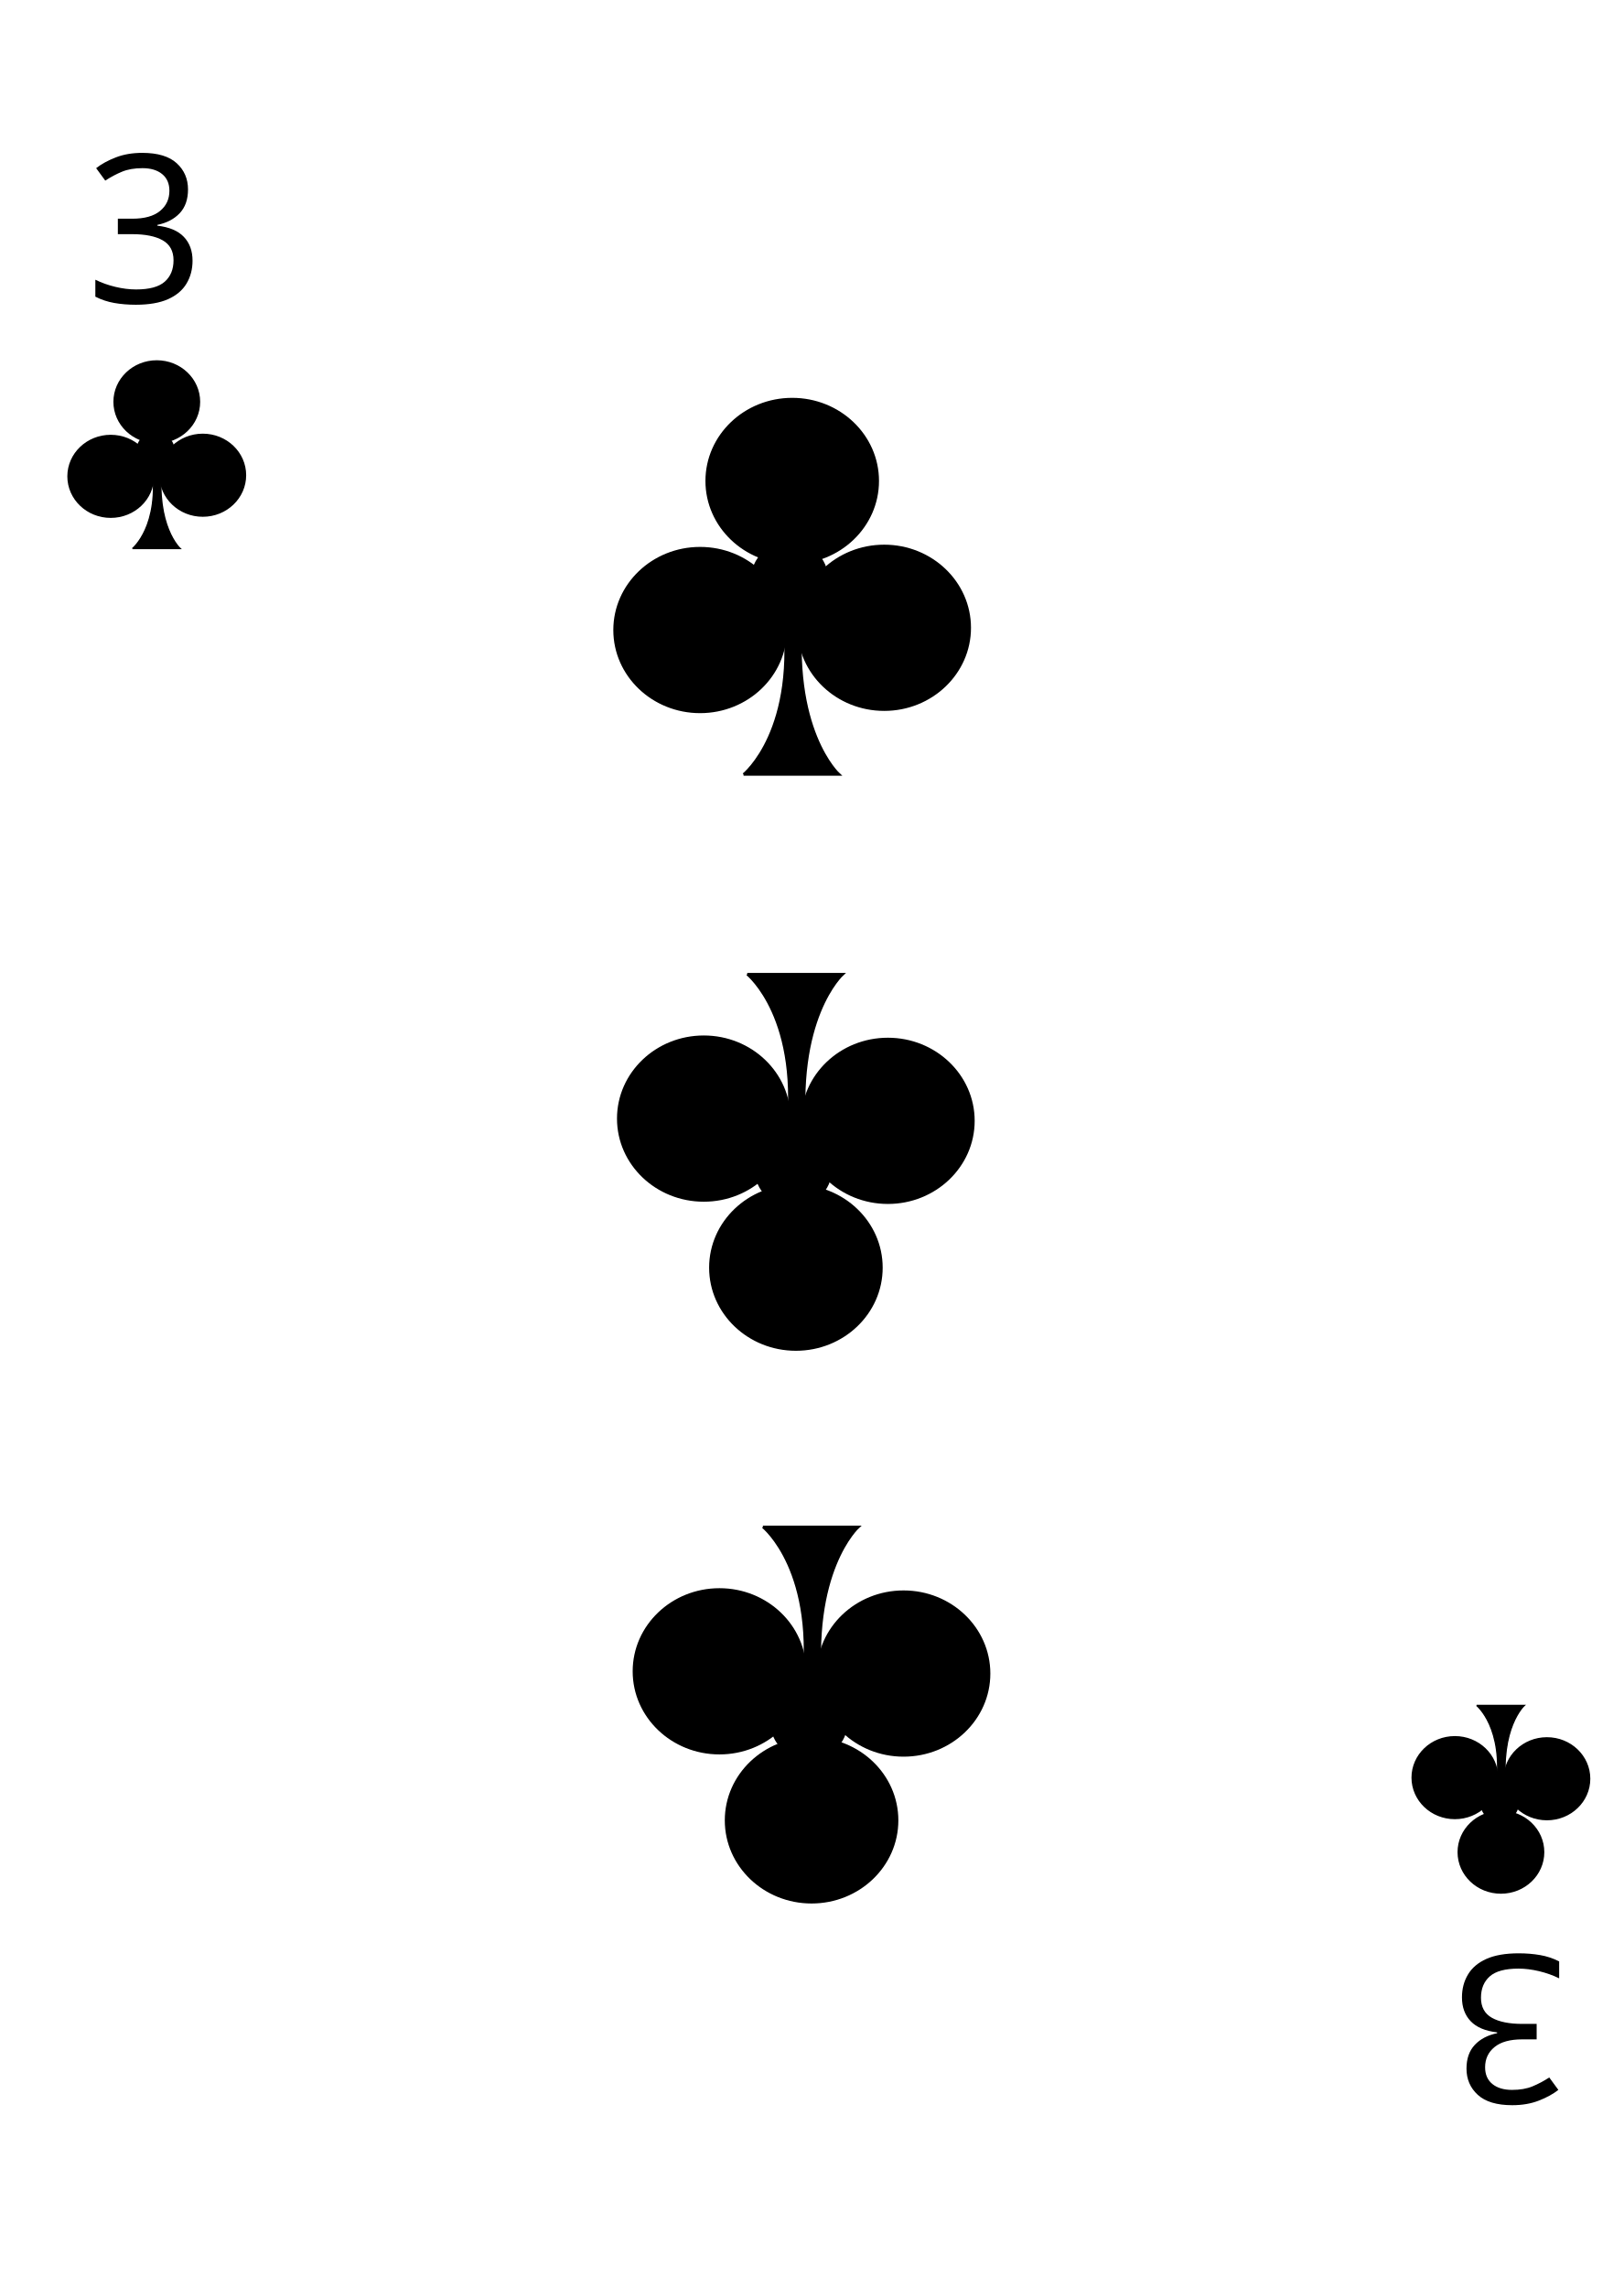
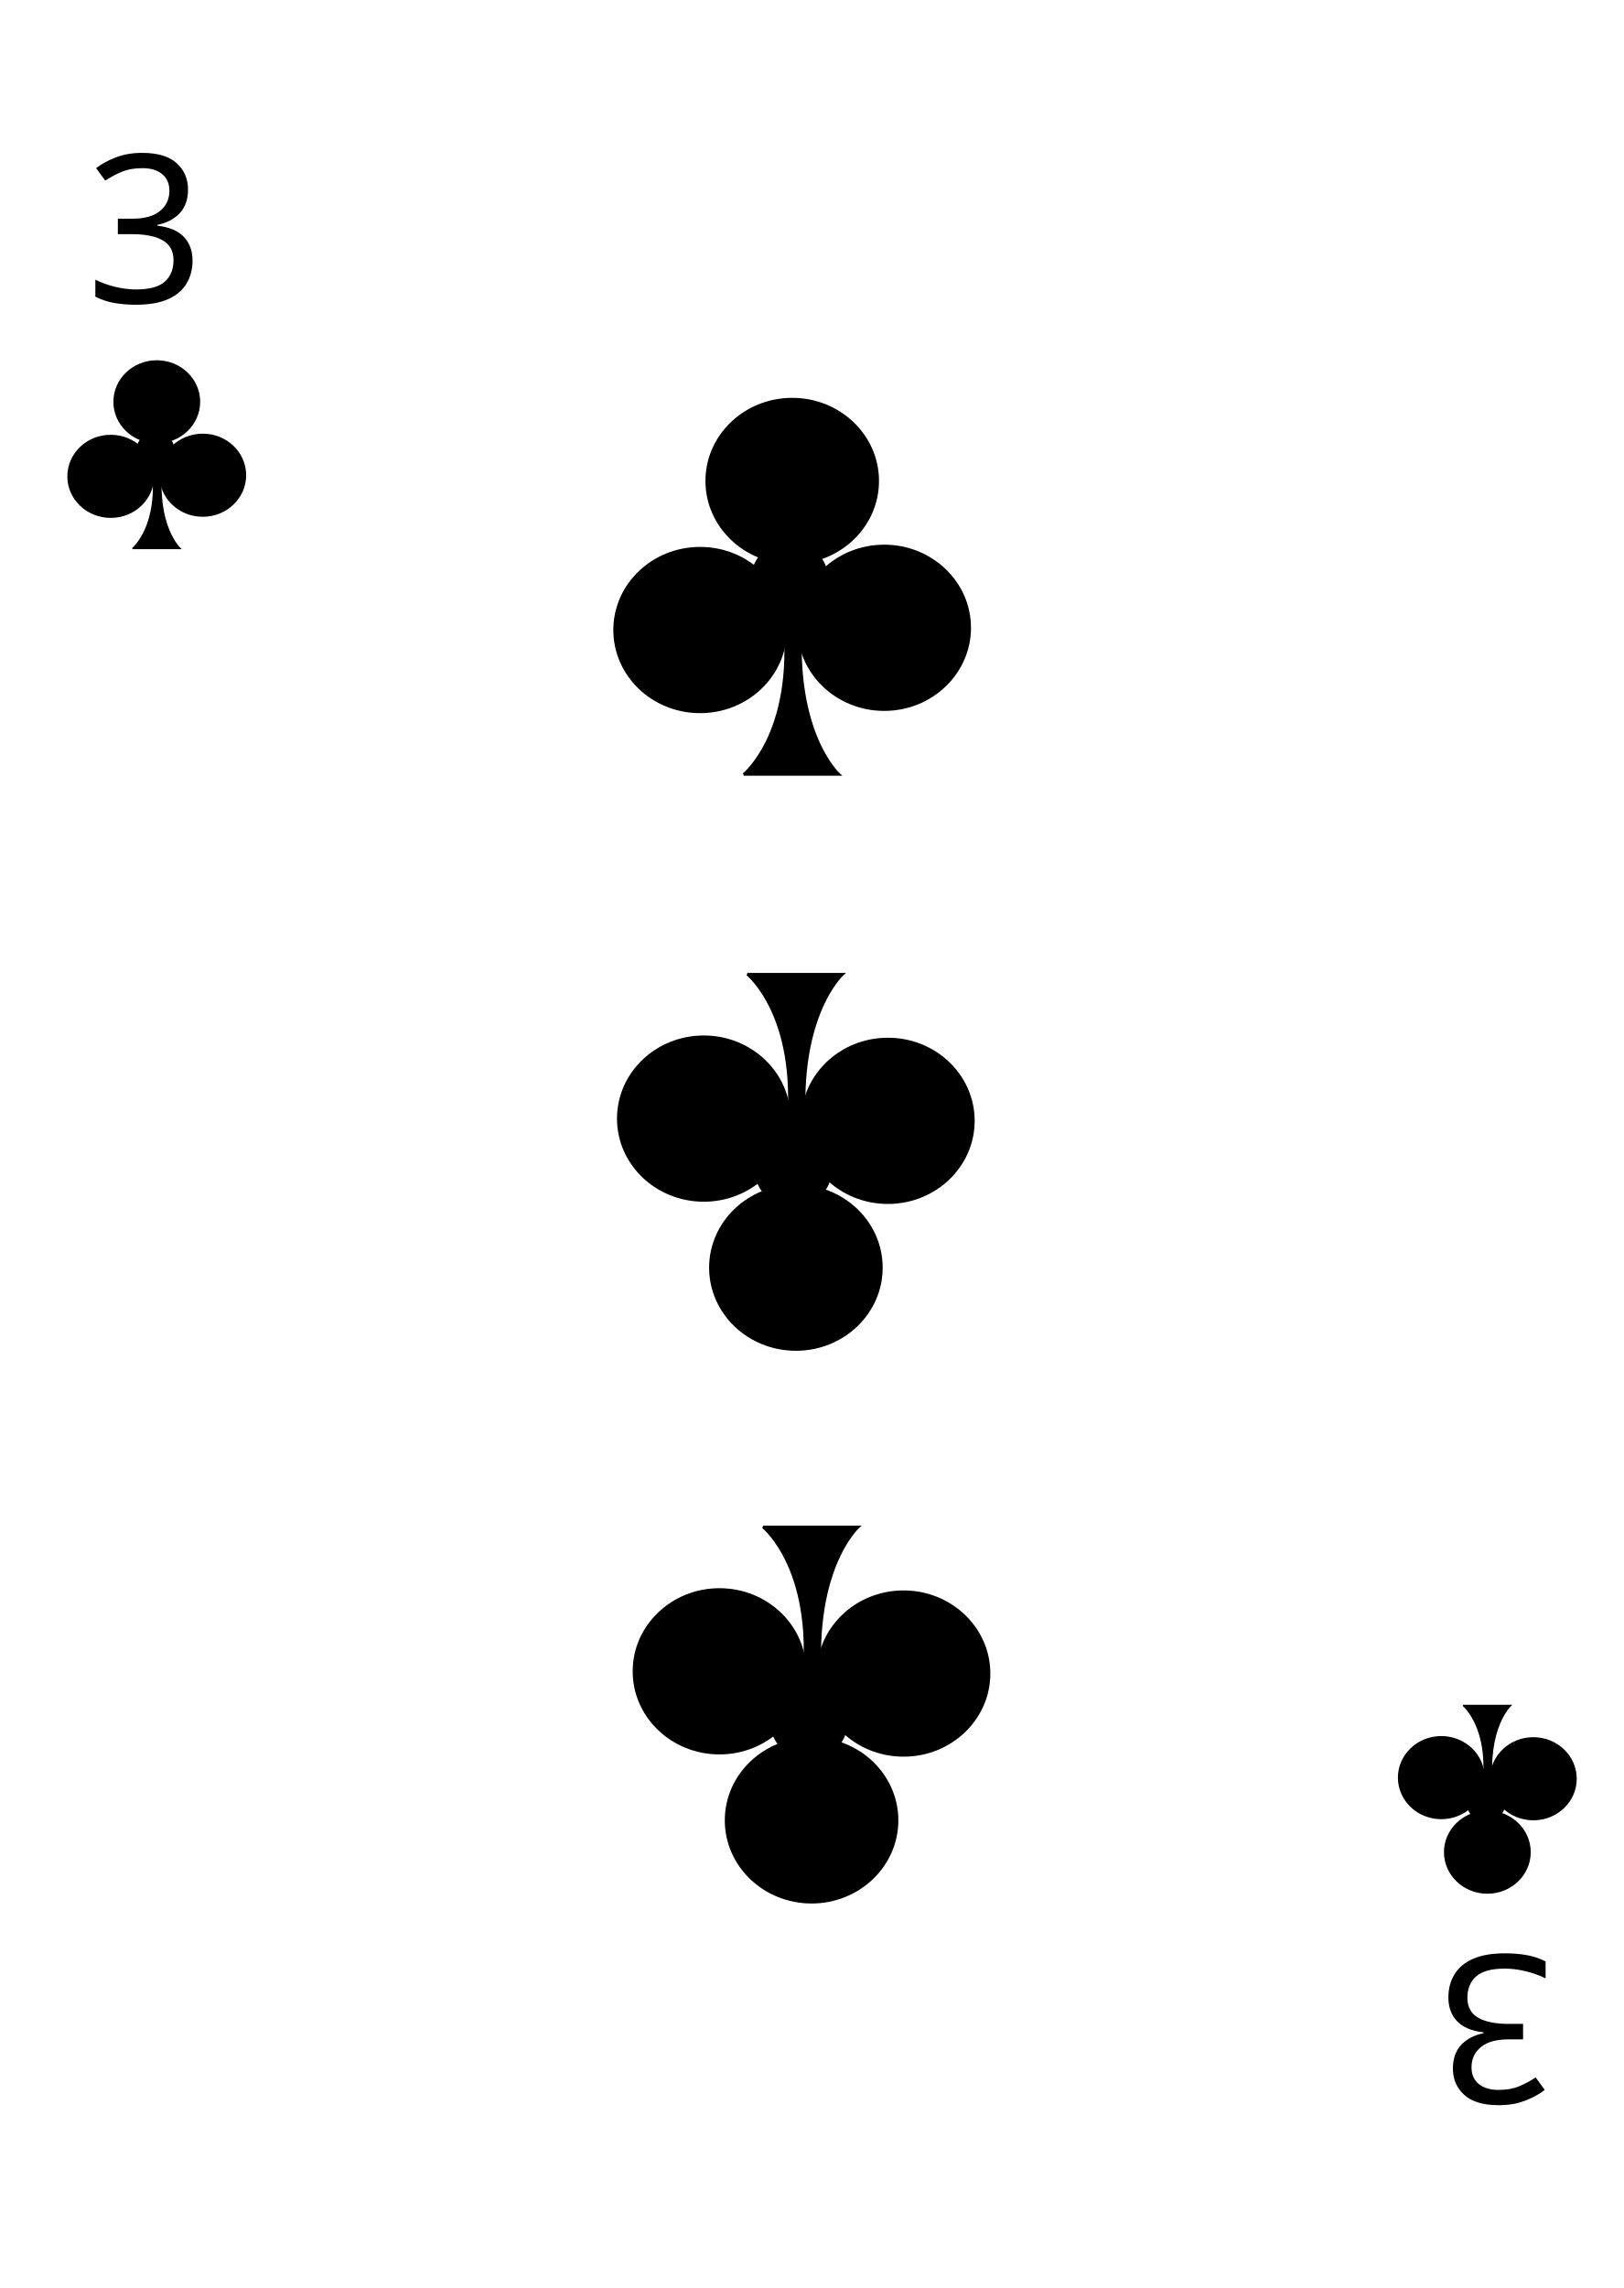
- <svg xmlns="http://www.w3.org/2000/svg" id="svg8" version="1.1" viewBox="0 0 443 624" height="624mm" width="443mm">
+ <svg xmlns="http://www.w3.org/2000/svg" width="443mm" height="624mm" viewBox="0 0 443 624" version="1.1" id="svg8">
  <defs id="defs2">
-     <clipPath clipPathUnits="userSpaceOnUse" id="clipEmfPath1">
-       <path d="M 0,0 H 264.091 V 373.013 H 0 Z" id="path833" />
+     <clipPath id="clipEmfPath1" clipPathUnits="userSpaceOnUse">
+       <path id="path833" d="M 0,0 H 264.091 V 373.013 H 0 Z" />
    </clipPath>
-     <pattern id="EMFhbasepattern" patternUnits="userSpaceOnUse" width="6" height="6" x="0" y="0" />
+     <pattern y="0" x="0" height="6" width="6" patternUnits="userSpaceOnUse" id="EMFhbasepattern" />
  </defs>
  <g id="layer1">
-     <text xml:space="preserve" style="font-style:normal;font-weight:normal;font-size:27.566px;line-height:1.25;font-family:sans-serif;fill:#000000;fill-opacity:1;stroke:none;stroke-width:0.861" x="26.895" y="60.38" id="text874">
-       <tspan x="26.895" y="60.38" style="font-style:normal;font-variant:normal;font-weight:normal;font-stretch:normal;font-size:27.566px;font-family:Cabin;-inkscape-font-specification:Cabin;stroke-width:0.861" id="tspan884" />
+     <text id="text874" y="60.38" x="26.895" style="font-style:normal;font-weight:normal;font-size:27.566px;line-height:1.25;font-family:sans-serif;fill:#000000;fill-opacity:1;stroke:none;stroke-width:0.861" xml:space="preserve">
+       <tspan id="tspan884" style="font-style:normal;font-variant:normal;font-weight:normal;font-stretch:normal;font-size:27.566px;font-family:Cabin;-inkscape-font-specification:Cabin;stroke-width:0.861" y="60.38" x="26.895" />
    </text>
-     <text id="text1076" y="82.549" x="23.466" style="font-style:normal;font-weight:normal;font-size:56.444px;line-height:1.25;font-family:sans-serif;fill:#000000;fill-opacity:1;stroke:none;stroke-width:0.265" xml:space="preserve">
-       <tspan style="font-style:normal;font-variant:normal;font-weight:normal;font-stretch:normal;font-size:56.444px;font-family:TechnicLite;-inkscape-font-specification:TechnicLite;fill:#000000;fill-opacity:1;stroke-width:0.265" y="82.549" x="23.466" id="tspan1074">3</tspan>
+     <text xml:space="preserve" style="font-style:normal;font-weight:normal;font-size:56.444px;line-height:1.25;font-family:sans-serif;fill:#000000;fill-opacity:1;stroke:none;stroke-width:0.265" x="23.466" y="82.549" id="text1076">
+       <tspan id="tspan1074" x="23.466" y="82.549" style="font-style:normal;font-variant:normal;font-weight:normal;font-stretch:normal;font-size:56.444px;font-family:TechnicLite;-inkscape-font-specification:TechnicLite;fill:#000000;fill-opacity:1;stroke-width:0.265">3</tspan>
    </text>
-     <text xml:space="preserve" style="font-style:normal;font-weight:normal;font-size:56.444px;line-height:1.25;font-family:sans-serif;fill:#000000;fill-opacity:1;stroke:none;stroke-width:0.265" x="-427.898" y="-533.287" id="text969" transform="scale(-1)">
-       <tspan id="tspan967" x="-427.898" y="-533.287" style="font-style:normal;font-variant:normal;font-weight:normal;font-stretch:normal;font-size:56.444px;font-family:TechnicLite;-inkscape-font-specification:TechnicLite;fill:#000000;fill-opacity:1;stroke-width:0.265">3</tspan>
+     <text transform="scale(-1)" id="text969" y="-533.287" x="-424.193" style="font-style:normal;font-weight:normal;font-size:56.444px;line-height:1.25;font-family:sans-serif;fill:#000000;fill-opacity:1;stroke:none;stroke-width:0.265" xml:space="preserve">
+       <tspan style="font-style:normal;font-variant:normal;font-weight:normal;font-stretch:normal;font-size:56.444px;font-family:TechnicLite;-inkscape-font-specification:TechnicLite;fill:#000000;fill-opacity:1;stroke-width:0.265" y="-533.287" x="-424.193" id="tspan967">3</tspan>
    </text>
-     <g id="layer1-8" transform="translate(16.21704,97.61434)">
-       <path id="path833-8" d="m 19.915,51.991 c 0,0 7.558,-6.046 5.337,-22.658 l 2.715,-0.084 c -1.753,16.69 4.979,22.742 4.979,22.742 H 19.915" style="fill:#000000;fill-opacity:1;stroke:#000000;stroke-width:0.341px;stroke-linecap:butt;stroke-linejoin:miter;stroke-opacity:1" />
-       <ellipse cy="31.992" cx="39.103" id="path835" style="fill:#000000;fill-opacity:1;stroke:#000000;stroke-width:1.098;stroke-linecap:round;stroke-linejoin:round;paint-order:stroke fill markers" rx="11.288" ry="10.785" />
-       <ellipse ry="0.336" rx="0.264" cy="36.468" cx="37.717" id="path837" style="fill:#000000;fill-opacity:1;stroke:#000000;stroke-width:1.022;stroke-linecap:round;stroke-linejoin:round;paint-order:stroke fill markers" />
-       <ellipse style="fill:#000000;fill-opacity:1;stroke:#000000;stroke-width:1.098;stroke-linecap:round;stroke-linejoin:round;paint-order:stroke fill markers" id="path835-2" cx="13.989" cy="32.298" rx="11.288" ry="10.785" />
-       <ellipse style="fill:#000000;fill-opacity:1;stroke:#000000;stroke-width:1.098;stroke-linecap:round;stroke-linejoin:round;paint-order:stroke fill markers" id="path835-6" cx="26.555" cy="11.97" rx="11.288" ry="10.785" />
-       <ellipse ry="4.667" rx="4.884" cy="25.3" cx="26.198" id="path869" style="fill:#000000;fill-opacity:1;stroke:#000000;stroke-width:0.747;stroke-linecap:round;stroke-linejoin:round;paint-order:stroke fill markers" />
+     <g transform="translate(16.21704,97.61434)" id="layer1-8">
+       <path style="fill:#000000;fill-opacity:1;stroke:#000000;stroke-width:0.341px;stroke-linecap:butt;stroke-linejoin:miter;stroke-opacity:1" d="m 19.915,51.991 c 0,0 7.558,-6.046 5.337,-22.658 l 2.715,-0.084 c -1.753,16.69 4.979,22.742 4.979,22.742 H 19.915" id="path833-8" />
+       <ellipse ry="10.785" rx="11.288" style="fill:#000000;fill-opacity:1;stroke:#000000;stroke-width:1.098;stroke-linecap:round;stroke-linejoin:round;paint-order:stroke fill markers" id="path835" cx="39.103" cy="31.992" />
+       <ellipse style="fill:#000000;fill-opacity:1;stroke:#000000;stroke-width:1.022;stroke-linecap:round;stroke-linejoin:round;paint-order:stroke fill markers" id="path837" cx="37.717" cy="36.468" rx="0.264" ry="0.336" />
+       <ellipse ry="10.785" rx="11.288" cy="32.298" cx="13.989" id="path835-2" style="fill:#000000;fill-opacity:1;stroke:#000000;stroke-width:1.098;stroke-linecap:round;stroke-linejoin:round;paint-order:stroke fill markers" />
+       <ellipse ry="10.785" rx="11.288" cy="11.97" cx="26.555" id="path835-6" style="fill:#000000;fill-opacity:1;stroke:#000000;stroke-width:1.098;stroke-linecap:round;stroke-linejoin:round;paint-order:stroke fill markers" />
+       <ellipse style="fill:#000000;fill-opacity:1;stroke:#000000;stroke-width:0.747;stroke-linecap:round;stroke-linejoin:round;paint-order:stroke fill markers" id="path869" cx="26.198" cy="25.3" rx="4.884" ry="4.667" />
    </g>
-     <g transform="matrix(1,0,0,-1,382.9108,517.1056)" id="g1018">
-       <path style="fill:#000000;fill-opacity:1;stroke:#000000;stroke-width:0.341px;stroke-linecap:butt;stroke-linejoin:miter;stroke-opacity:1" d="m 19.915,51.991 c 0,0 7.558,-6.046 5.337,-22.658 l 2.715,-0.084 c -1.753,16.69 4.979,22.742 4.979,22.742 H 19.915" id="path1006" />
-       <ellipse ry="10.785" rx="11.288" style="fill:#000000;fill-opacity:1;stroke:#000000;stroke-width:1.098;stroke-linecap:round;stroke-linejoin:round;paint-order:stroke fill markers" id="ellipse1008" cx="39.103" cy="31.992" />
-       <ellipse style="fill:#000000;fill-opacity:1;stroke:#000000;stroke-width:1.022;stroke-linecap:round;stroke-linejoin:round;paint-order:stroke fill markers" id="ellipse1010" cx="37.717" cy="36.468" rx="0.264" ry="0.336" />
-       <ellipse ry="10.785" rx="11.288" cy="32.298" cx="13.989" id="ellipse1012" style="fill:#000000;fill-opacity:1;stroke:#000000;stroke-width:1.098;stroke-linecap:round;stroke-linejoin:round;paint-order:stroke fill markers" />
-       <ellipse ry="10.785" rx="11.288" cy="11.97" cx="26.555" id="ellipse1014" style="fill:#000000;fill-opacity:1;stroke:#000000;stroke-width:1.098;stroke-linecap:round;stroke-linejoin:round;paint-order:stroke fill markers" />
-       <ellipse style="fill:#000000;fill-opacity:1;stroke:#000000;stroke-width:0.747;stroke-linecap:round;stroke-linejoin:round;paint-order:stroke fill markers" id="ellipse1016" cx="26.198" cy="25.3" rx="4.884" ry="4.667" />
+     <g id="g1018" transform="matrix(1,0,0,-1,379.2066,517.1056)">
+       <path id="path1006" d="m 19.915,51.991 c 0,0 7.558,-6.046 5.337,-22.658 l 2.715,-0.084 c -1.753,16.69 4.979,22.742 4.979,22.742 H 19.915" style="fill:#000000;fill-opacity:1;stroke:#000000;stroke-width:0.341px;stroke-linecap:butt;stroke-linejoin:miter;stroke-opacity:1" />
+       <ellipse cy="31.992" cx="39.103" id="ellipse1008" style="fill:#000000;fill-opacity:1;stroke:#000000;stroke-width:1.098;stroke-linecap:round;stroke-linejoin:round;paint-order:stroke fill markers" rx="11.288" ry="10.785" />
+       <ellipse ry="0.336" rx="0.264" cy="36.468" cx="37.717" id="ellipse1010" style="fill:#000000;fill-opacity:1;stroke:#000000;stroke-width:1.022;stroke-linecap:round;stroke-linejoin:round;paint-order:stroke fill markers" />
+       <ellipse style="fill:#000000;fill-opacity:1;stroke:#000000;stroke-width:1.098;stroke-linecap:round;stroke-linejoin:round;paint-order:stroke fill markers" id="ellipse1012" cx="13.989" cy="32.298" rx="11.288" ry="10.785" />
+       <ellipse style="fill:#000000;fill-opacity:1;stroke:#000000;stroke-width:1.098;stroke-linecap:round;stroke-linejoin:round;paint-order:stroke fill markers" id="ellipse1014" cx="26.555" cy="11.97" rx="11.288" ry="10.785" />
+       <ellipse ry="4.667" rx="4.884" cy="25.3" cx="26.198" id="ellipse1016" style="fill:#000000;fill-opacity:1;stroke:#000000;stroke-width:0.747;stroke-linecap:round;stroke-linejoin:round;paint-order:stroke fill markers" />
    </g>
-     <g transform="matrix(2,0,0,2,163.0131,107.231)" id="g1032">
-       <path style="fill:#000000;fill-opacity:1;stroke:#000000;stroke-width:0.341px;stroke-linecap:butt;stroke-linejoin:miter;stroke-opacity:1" d="m 19.915,51.991 c 0,0 7.558,-6.046 5.337,-22.658 l 2.715,-0.084 c -1.753,16.69 4.979,22.742 4.979,22.742 H 19.915" id="path1020" />
-       <ellipse ry="10.785" rx="11.288" style="fill:#000000;fill-opacity:1;stroke:#000000;stroke-width:1.098;stroke-linecap:round;stroke-linejoin:round;paint-order:stroke fill markers" id="ellipse1022" cx="39.103" cy="31.992" />
-       <ellipse style="fill:#000000;fill-opacity:1;stroke:#000000;stroke-width:1.022;stroke-linecap:round;stroke-linejoin:round;paint-order:stroke fill markers" id="ellipse1024" cx="37.717" cy="36.468" rx="0.264" ry="0.336" />
-       <ellipse ry="10.785" rx="11.288" cy="32.298" cx="13.989" id="ellipse1026" style="fill:#000000;fill-opacity:1;stroke:#000000;stroke-width:1.098;stroke-linecap:round;stroke-linejoin:round;paint-order:stroke fill markers" />
-       <ellipse ry="10.785" rx="11.288" cy="11.97" cx="26.555" id="ellipse1028" style="fill:#000000;fill-opacity:1;stroke:#000000;stroke-width:1.098;stroke-linecap:round;stroke-linejoin:round;paint-order:stroke fill markers" />
-       <ellipse style="fill:#000000;fill-opacity:1;stroke:#000000;stroke-width:0.747;stroke-linecap:round;stroke-linejoin:round;paint-order:stroke fill markers" id="ellipse1030" cx="26.198" cy="25.3" rx="4.884" ry="4.667" />
+     <g id="g1032" transform="matrix(2,0,0,2,163.0131,107.231)">
+       <path id="path1020" d="m 19.915,51.991 c 0,0 7.558,-6.046 5.337,-22.658 l 2.715,-0.084 c -1.753,16.69 4.979,22.742 4.979,22.742 H 19.915" style="fill:#000000;fill-opacity:1;stroke:#000000;stroke-width:0.341px;stroke-linecap:butt;stroke-linejoin:miter;stroke-opacity:1" />
+       <ellipse cy="31.992" cx="39.103" id="ellipse1022" style="fill:#000000;fill-opacity:1;stroke:#000000;stroke-width:1.098;stroke-linecap:round;stroke-linejoin:round;paint-order:stroke fill markers" rx="11.288" ry="10.785" />
+       <ellipse ry="0.336" rx="0.264" cy="36.468" cx="37.717" id="ellipse1024" style="fill:#000000;fill-opacity:1;stroke:#000000;stroke-width:1.022;stroke-linecap:round;stroke-linejoin:round;paint-order:stroke fill markers" />
+       <ellipse style="fill:#000000;fill-opacity:1;stroke:#000000;stroke-width:1.098;stroke-linecap:round;stroke-linejoin:round;paint-order:stroke fill markers" id="ellipse1026" cx="13.989" cy="32.298" rx="11.288" ry="10.785" />
+       <ellipse style="fill:#000000;fill-opacity:1;stroke:#000000;stroke-width:1.098;stroke-linecap:round;stroke-linejoin:round;paint-order:stroke fill markers" id="ellipse1028" cx="26.555" cy="11.97" rx="11.288" ry="10.785" />
+       <ellipse ry="4.667" rx="4.884" cy="25.3" cx="26.198" id="ellipse1030" style="fill:#000000;fill-opacity:1;stroke:#000000;stroke-width:0.747;stroke-linecap:round;stroke-linejoin:round;paint-order:stroke fill markers" />
    </g>
-     <g id="g1046" transform="matrix(2,0,0,-2,168.2936,520.4072)">
-       <path id="path1034" d="m 19.915,51.991 c 0,0 7.558,-6.046 5.337,-22.658 l 2.715,-0.084 c -1.753,16.69 4.979,22.742 4.979,22.742 H 19.915" style="fill:#000000;fill-opacity:1;stroke:#000000;stroke-width:0.341px;stroke-linecap:butt;stroke-linejoin:miter;stroke-opacity:1" />
-       <ellipse cy="31.992" cx="39.103" id="ellipse1036" style="fill:#000000;fill-opacity:1;stroke:#000000;stroke-width:1.098;stroke-linecap:round;stroke-linejoin:round;paint-order:stroke fill markers" rx="11.288" ry="10.785" />
-       <ellipse ry="0.336" rx="0.264" cy="36.468" cx="37.717" id="ellipse1038" style="fill:#000000;fill-opacity:1;stroke:#000000;stroke-width:1.022;stroke-linecap:round;stroke-linejoin:round;paint-order:stroke fill markers" />
-       <ellipse style="fill:#000000;fill-opacity:1;stroke:#000000;stroke-width:1.098;stroke-linecap:round;stroke-linejoin:round;paint-order:stroke fill markers" id="ellipse1040" cx="13.989" cy="32.298" rx="11.288" ry="10.785" />
-       <ellipse style="fill:#000000;fill-opacity:1;stroke:#000000;stroke-width:1.098;stroke-linecap:round;stroke-linejoin:round;paint-order:stroke fill markers" id="ellipse1042" cx="26.555" cy="11.97" rx="11.288" ry="10.785" />
-       <ellipse ry="4.667" rx="4.884" cy="25.3" cx="26.198" id="ellipse1044" style="fill:#000000;fill-opacity:1;stroke:#000000;stroke-width:0.747;stroke-linecap:round;stroke-linejoin:round;paint-order:stroke fill markers" />
+     <g transform="matrix(2,0,0,-2,168.2936,520.4072)" id="g1046">
+       <path style="fill:#000000;fill-opacity:1;stroke:#000000;stroke-width:0.341px;stroke-linecap:butt;stroke-linejoin:miter;stroke-opacity:1" d="m 19.915,51.991 c 0,0 7.558,-6.046 5.337,-22.658 l 2.715,-0.084 c -1.753,16.69 4.979,22.742 4.979,22.742 H 19.915" id="path1034" />
+       <ellipse ry="10.785" rx="11.288" style="fill:#000000;fill-opacity:1;stroke:#000000;stroke-width:1.098;stroke-linecap:round;stroke-linejoin:round;paint-order:stroke fill markers" id="ellipse1036" cx="39.103" cy="31.992" />
+       <ellipse style="fill:#000000;fill-opacity:1;stroke:#000000;stroke-width:1.022;stroke-linecap:round;stroke-linejoin:round;paint-order:stroke fill markers" id="ellipse1038" cx="37.717" cy="36.468" rx="0.264" ry="0.336" />
+       <ellipse ry="10.785" rx="11.288" cy="32.298" cx="13.989" id="ellipse1040" style="fill:#000000;fill-opacity:1;stroke:#000000;stroke-width:1.098;stroke-linecap:round;stroke-linejoin:round;paint-order:stroke fill markers" />
+       <ellipse ry="10.785" rx="11.288" cy="11.97" cx="26.555" id="ellipse1042" style="fill:#000000;fill-opacity:1;stroke:#000000;stroke-width:1.098;stroke-linecap:round;stroke-linejoin:round;paint-order:stroke fill markers" />
+       <ellipse style="fill:#000000;fill-opacity:1;stroke:#000000;stroke-width:0.747;stroke-linecap:round;stroke-linejoin:round;paint-order:stroke fill markers" id="ellipse1044" cx="26.198" cy="25.3" rx="4.884" ry="4.667" />
    </g>
-     <g transform="matrix(2,0,0,-2,164.0173,369.6672)" id="g894">
-       <path style="fill:#000000;fill-opacity:1;stroke:#000000;stroke-width:0.341px;stroke-linecap:butt;stroke-linejoin:miter;stroke-opacity:1" d="m 19.915,51.991 c 0,0 7.558,-6.046 5.337,-22.658 l 2.715,-0.084 c -1.753,16.69 4.979,22.742 4.979,22.742 H 19.915" id="path882" />
-       <ellipse ry="10.785" rx="11.288" style="fill:#000000;fill-opacity:1;stroke:#000000;stroke-width:1.098;stroke-linecap:round;stroke-linejoin:round;paint-order:stroke fill markers" id="ellipse884" cx="39.103" cy="31.992" />
-       <ellipse style="fill:#000000;fill-opacity:1;stroke:#000000;stroke-width:1.022;stroke-linecap:round;stroke-linejoin:round;paint-order:stroke fill markers" id="ellipse886" cx="37.717" cy="36.468" rx="0.264" ry="0.336" />
-       <ellipse ry="10.785" rx="11.288" cy="32.298" cx="13.989" id="ellipse888" style="fill:#000000;fill-opacity:1;stroke:#000000;stroke-width:1.098;stroke-linecap:round;stroke-linejoin:round;paint-order:stroke fill markers" />
-       <ellipse ry="10.785" rx="11.288" cy="11.97" cx="26.555" id="ellipse890" style="fill:#000000;fill-opacity:1;stroke:#000000;stroke-width:1.098;stroke-linecap:round;stroke-linejoin:round;paint-order:stroke fill markers" />
-       <ellipse style="fill:#000000;fill-opacity:1;stroke:#000000;stroke-width:0.747;stroke-linecap:round;stroke-linejoin:round;paint-order:stroke fill markers" id="ellipse892" cx="26.198" cy="25.3" rx="4.884" ry="4.667" />
+     <g id="g894" transform="matrix(2,0,0,-2,164.0173,369.6672)">
+       <path id="path882" d="m 19.915,51.991 c 0,0 7.558,-6.046 5.337,-22.658 l 2.715,-0.084 c -1.753,16.69 4.979,22.742 4.979,22.742 H 19.915" style="fill:#000000;fill-opacity:1;stroke:#000000;stroke-width:0.341px;stroke-linecap:butt;stroke-linejoin:miter;stroke-opacity:1" />
+       <ellipse cy="31.992" cx="39.103" id="ellipse884" style="fill:#000000;fill-opacity:1;stroke:#000000;stroke-width:1.098;stroke-linecap:round;stroke-linejoin:round;paint-order:stroke fill markers" rx="11.288" ry="10.785" />
+       <ellipse ry="0.336" rx="0.264" cy="36.468" cx="37.717" id="ellipse886" style="fill:#000000;fill-opacity:1;stroke:#000000;stroke-width:1.022;stroke-linecap:round;stroke-linejoin:round;paint-order:stroke fill markers" />
+       <ellipse style="fill:#000000;fill-opacity:1;stroke:#000000;stroke-width:1.098;stroke-linecap:round;stroke-linejoin:round;paint-order:stroke fill markers" id="ellipse888" cx="13.989" cy="32.298" rx="11.288" ry="10.785" />
+       <ellipse style="fill:#000000;fill-opacity:1;stroke:#000000;stroke-width:1.098;stroke-linecap:round;stroke-linejoin:round;paint-order:stroke fill markers" id="ellipse890" cx="26.555" cy="11.97" rx="11.288" ry="10.785" />
+       <ellipse ry="4.667" rx="4.884" cy="25.3" cx="26.198" id="ellipse892" style="fill:#000000;fill-opacity:1;stroke:#000000;stroke-width:0.747;stroke-linecap:round;stroke-linejoin:round;paint-order:stroke fill markers" />
    </g>
  </g>
</svg>
